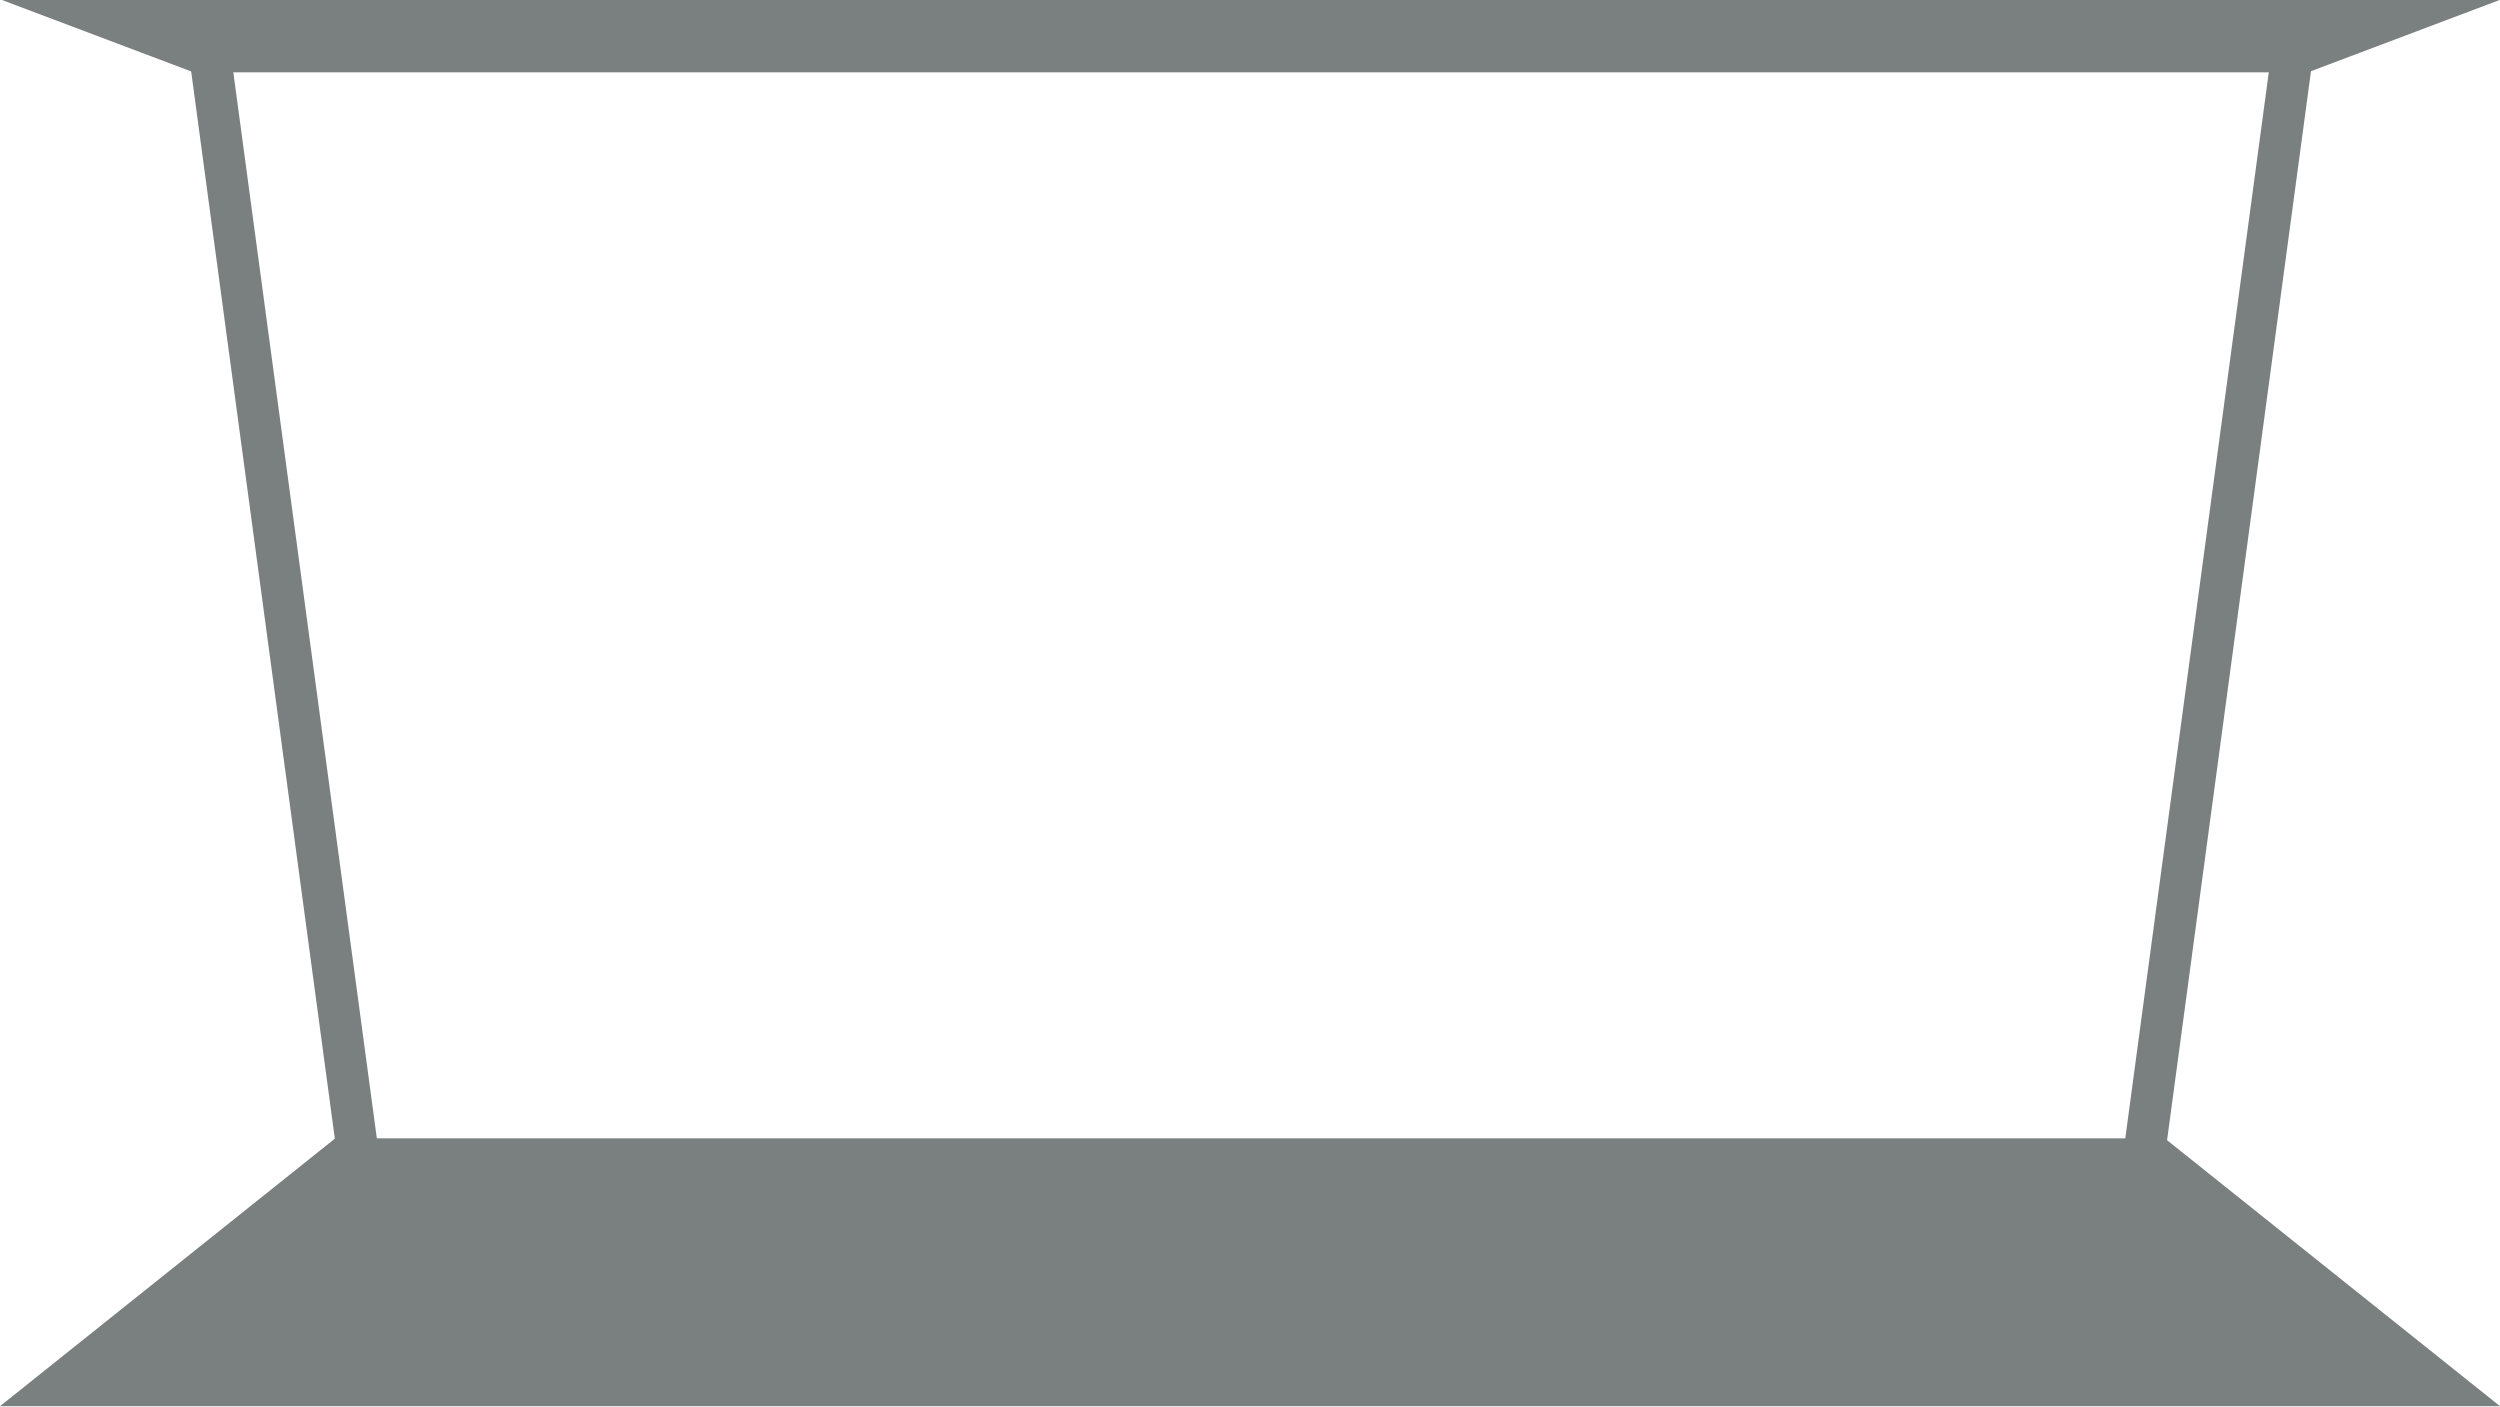
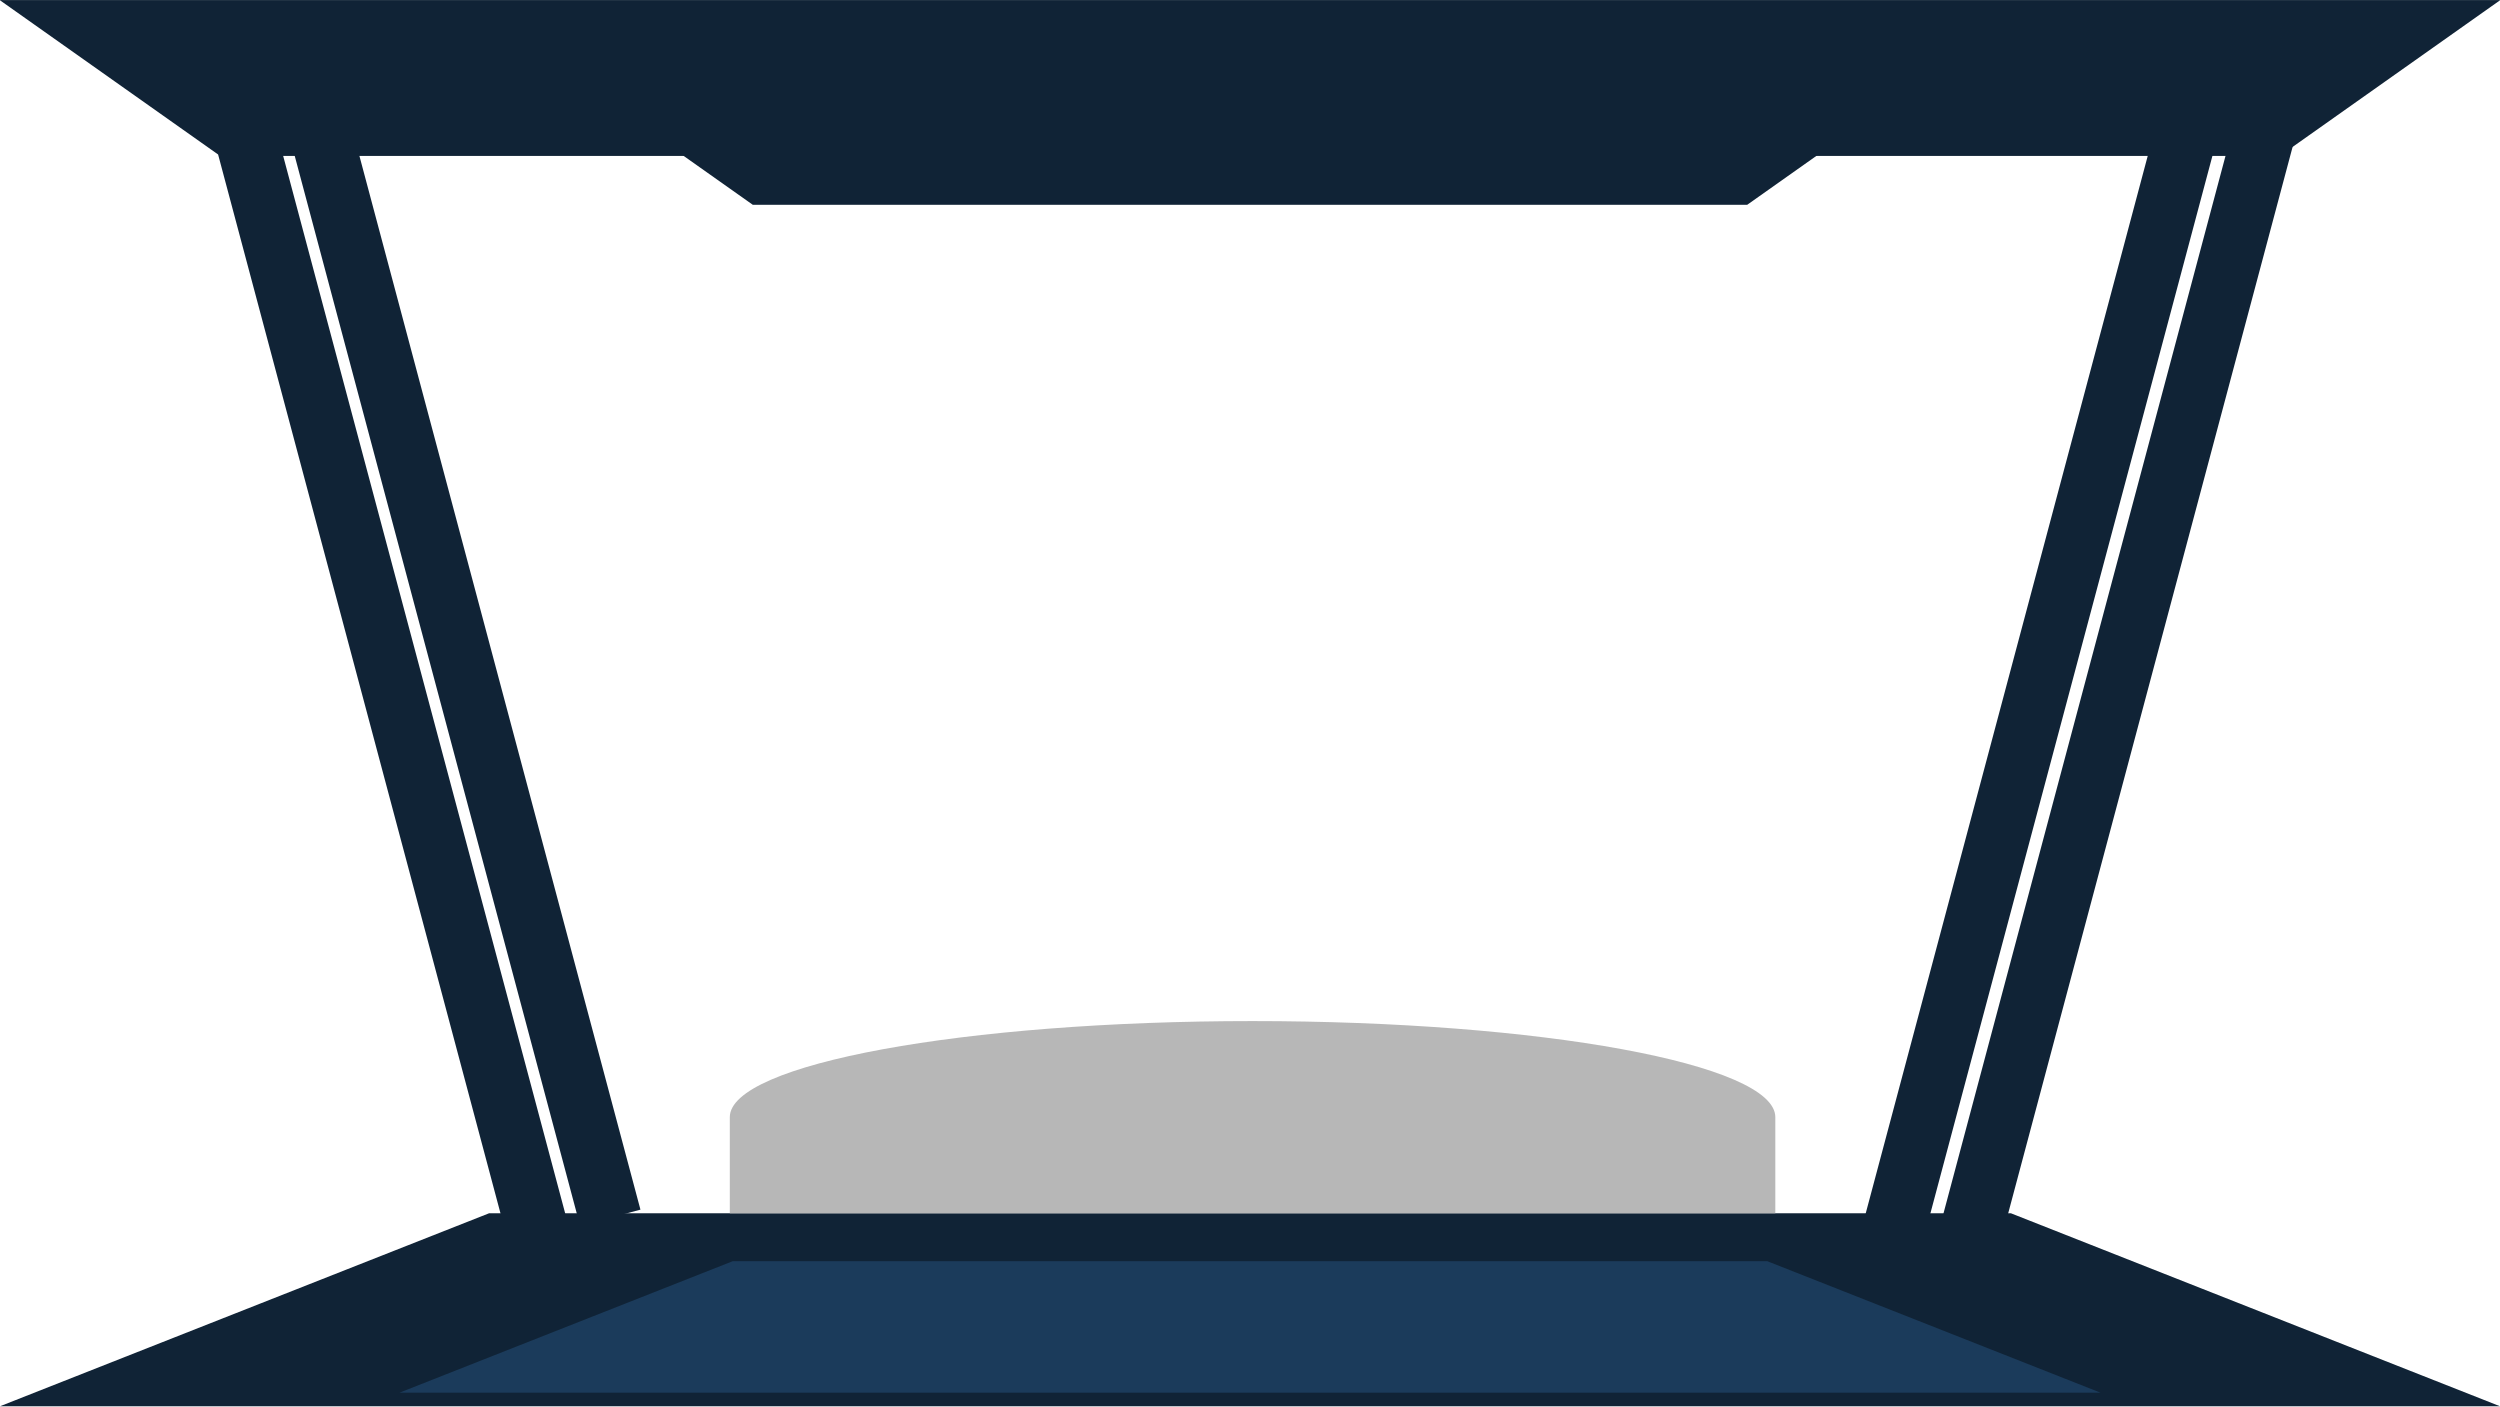
<svg xmlns="http://www.w3.org/2000/svg" version="1.1" viewBox="0.0 0.0 960.0 540.0" fill="none" stroke="none" stroke-linecap="square" stroke-miterlimit="10">
-   <clipPath id="p.0">
+   <clipPath id="g251f5b8c633_0_51.0">
    <path d="m0 0l960.0 0l0 540.0l-960.0 0l0 -540.0z" clip-rule="nonzero" />
  </clipPath>
-   <g clip-path="url(#p.0)">
-     <path fill="#7a7f80" d="m0 539.974l128.759 -102.866l702.483 0l128.759 102.866z" fill-rule="evenodd" />
-     <path fill="#7a7f80" d="m0.751 0l73.604 27.78l811.879 0l73.604 -27.78z" fill-rule="evenodd" />
-     <path fill="#000000" fill-opacity="0.0" d="m81.121 24.774l56.315 418.331" fill-rule="evenodd" />
-     <path stroke="#7a7f80" stroke-width="16.0" stroke-linejoin="round" stroke-linecap="butt" d="m81.121 24.774l56.315 418.331" fill-rule="evenodd" />
-     <path fill="#000000" fill-opacity="0.0" d="m879.69 24.774l-56.315 418.331" fill-rule="evenodd" />
-     <path stroke="#7a7f80" stroke-width="16.0" stroke-linejoin="round" stroke-linecap="butt" d="m879.69 24.774l-56.315 418.331" fill-rule="evenodd" />
+   <g clip-path="url(#g251f5b8c633_0_51.0)">
+     <path fill="#102336" d="m0 540.0l187.826 -74.11l584.347 0l187.826 74.11z" fill-rule="evenodd" />
+     <path fill="#102336" d="m-0.126 0.026l84.648 59.843l790.955 0l84.648 -59.843z" fill-rule="evenodd" />
+     <path fill="#000000" fill-opacity="0.0" d="m95.329 56.169l112.441 421.606" fill-rule="evenodd" />
+     <path stroke="#102336" stroke-width="24.0" stroke-linejoin="round" stroke-linecap="butt" d="m95.329 56.169l112.441 421.606" fill-rule="evenodd" />
+     <path fill="#000000" fill-opacity="0.0" d="m121.893 45.986l112.441 421.606" fill-rule="evenodd" />
+     <path stroke="#102336" stroke-width="24.0" stroke-linejoin="round" stroke-linecap="butt" d="m121.893 45.986l112.441 421.606" fill-rule="evenodd" />
+     <path fill="#000000" fill-opacity="0.0" d="m869.943 48.894l-112.441 421.606" fill-rule="evenodd" />
+     <path stroke="#102336" stroke-width="24.0" stroke-linejoin="round" stroke-linecap="butt" d="m869.943 48.894l-112.441 421.606" fill-rule="evenodd" />
+     <path fill="#000000" fill-opacity="0.0" d="m840.074 48.894l-112.441 421.606" fill-rule="evenodd" />
+     <path stroke="#102336" stroke-width="24.0" stroke-linejoin="round" stroke-linecap="butt" d="m840.074 48.894l-112.441 421.606" fill-rule="evenodd" />
+     <path fill="#b7b7b7" d="m280.243 465.89l0 -36.898l0 0c0 -20.378 89.874 -36.898 200.74 -36.898c110.866 0 200.74 16.52 200.74 36.898l0 36.898z" fill-rule="evenodd" />
+     <path fill="#1b3b5b" d="m153.417 534.785l127.958 -50.488l397.249 0l127.958 50.488z" fill-rule="evenodd" />
+     <path fill="#102336" d="m204.441 18.811l84.648 59.843l381.821 0l84.648 -59.843z" fill-rule="evenodd" />
  </g>
</svg>
